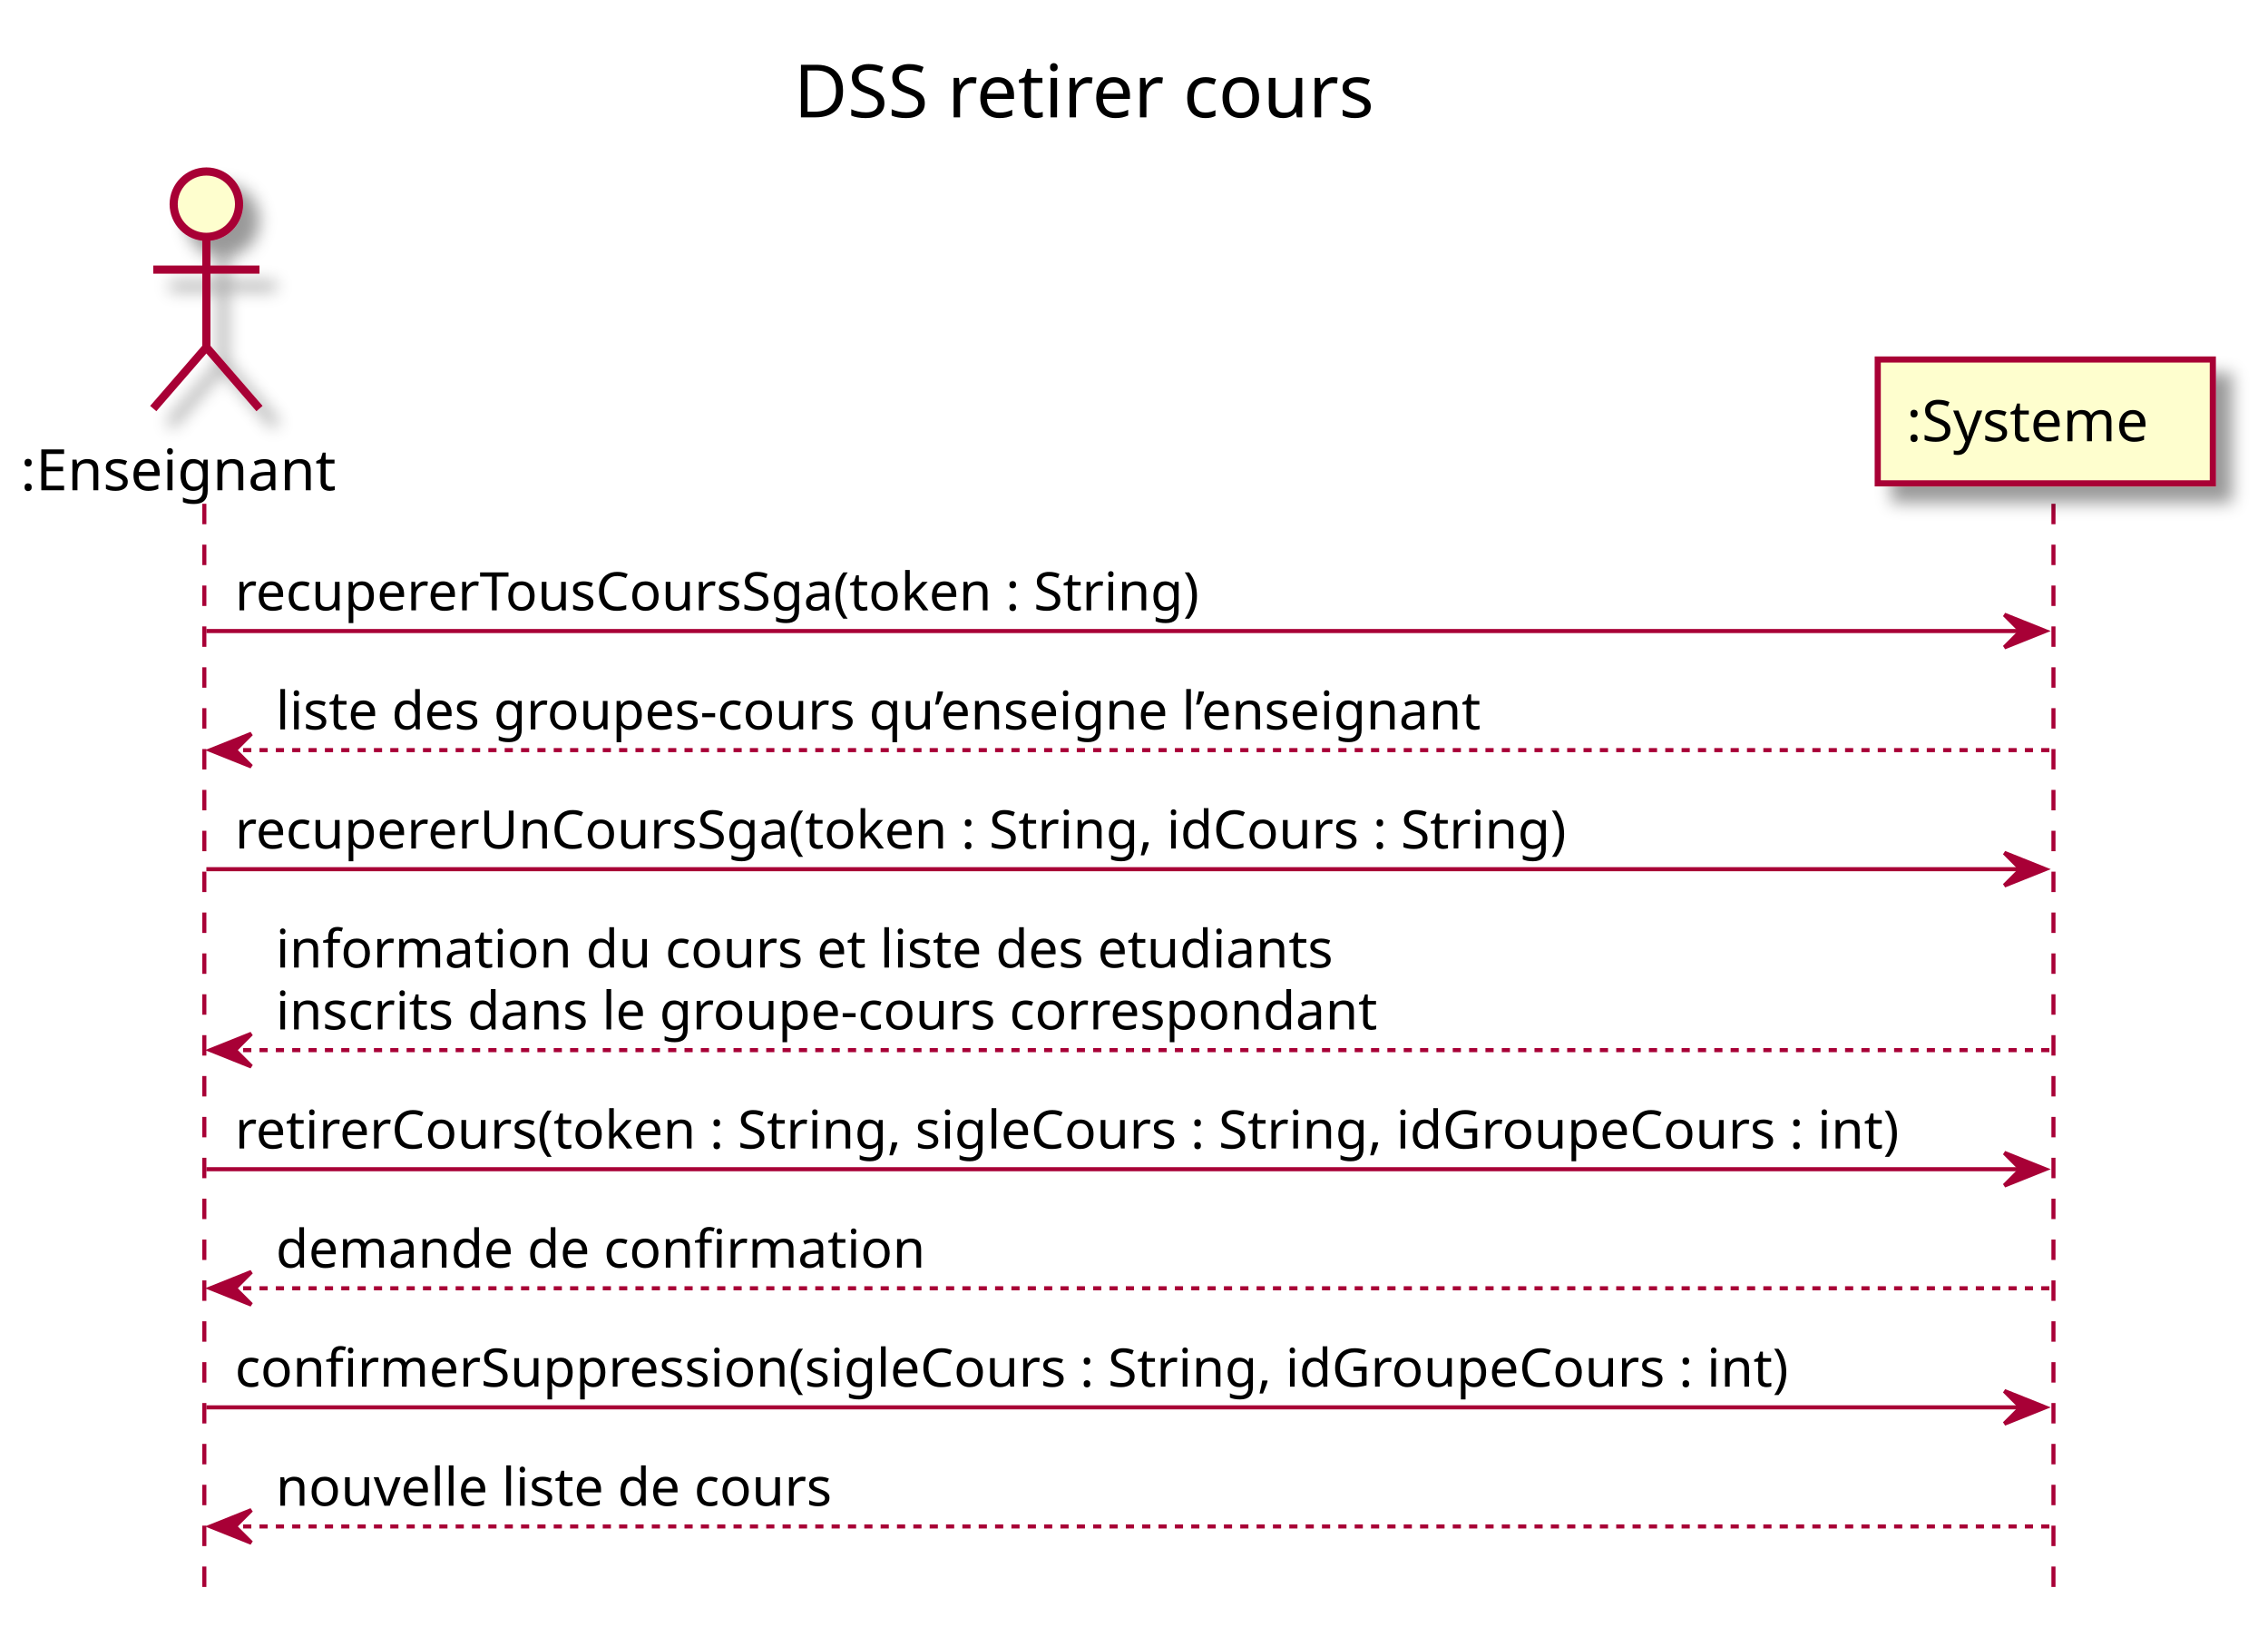
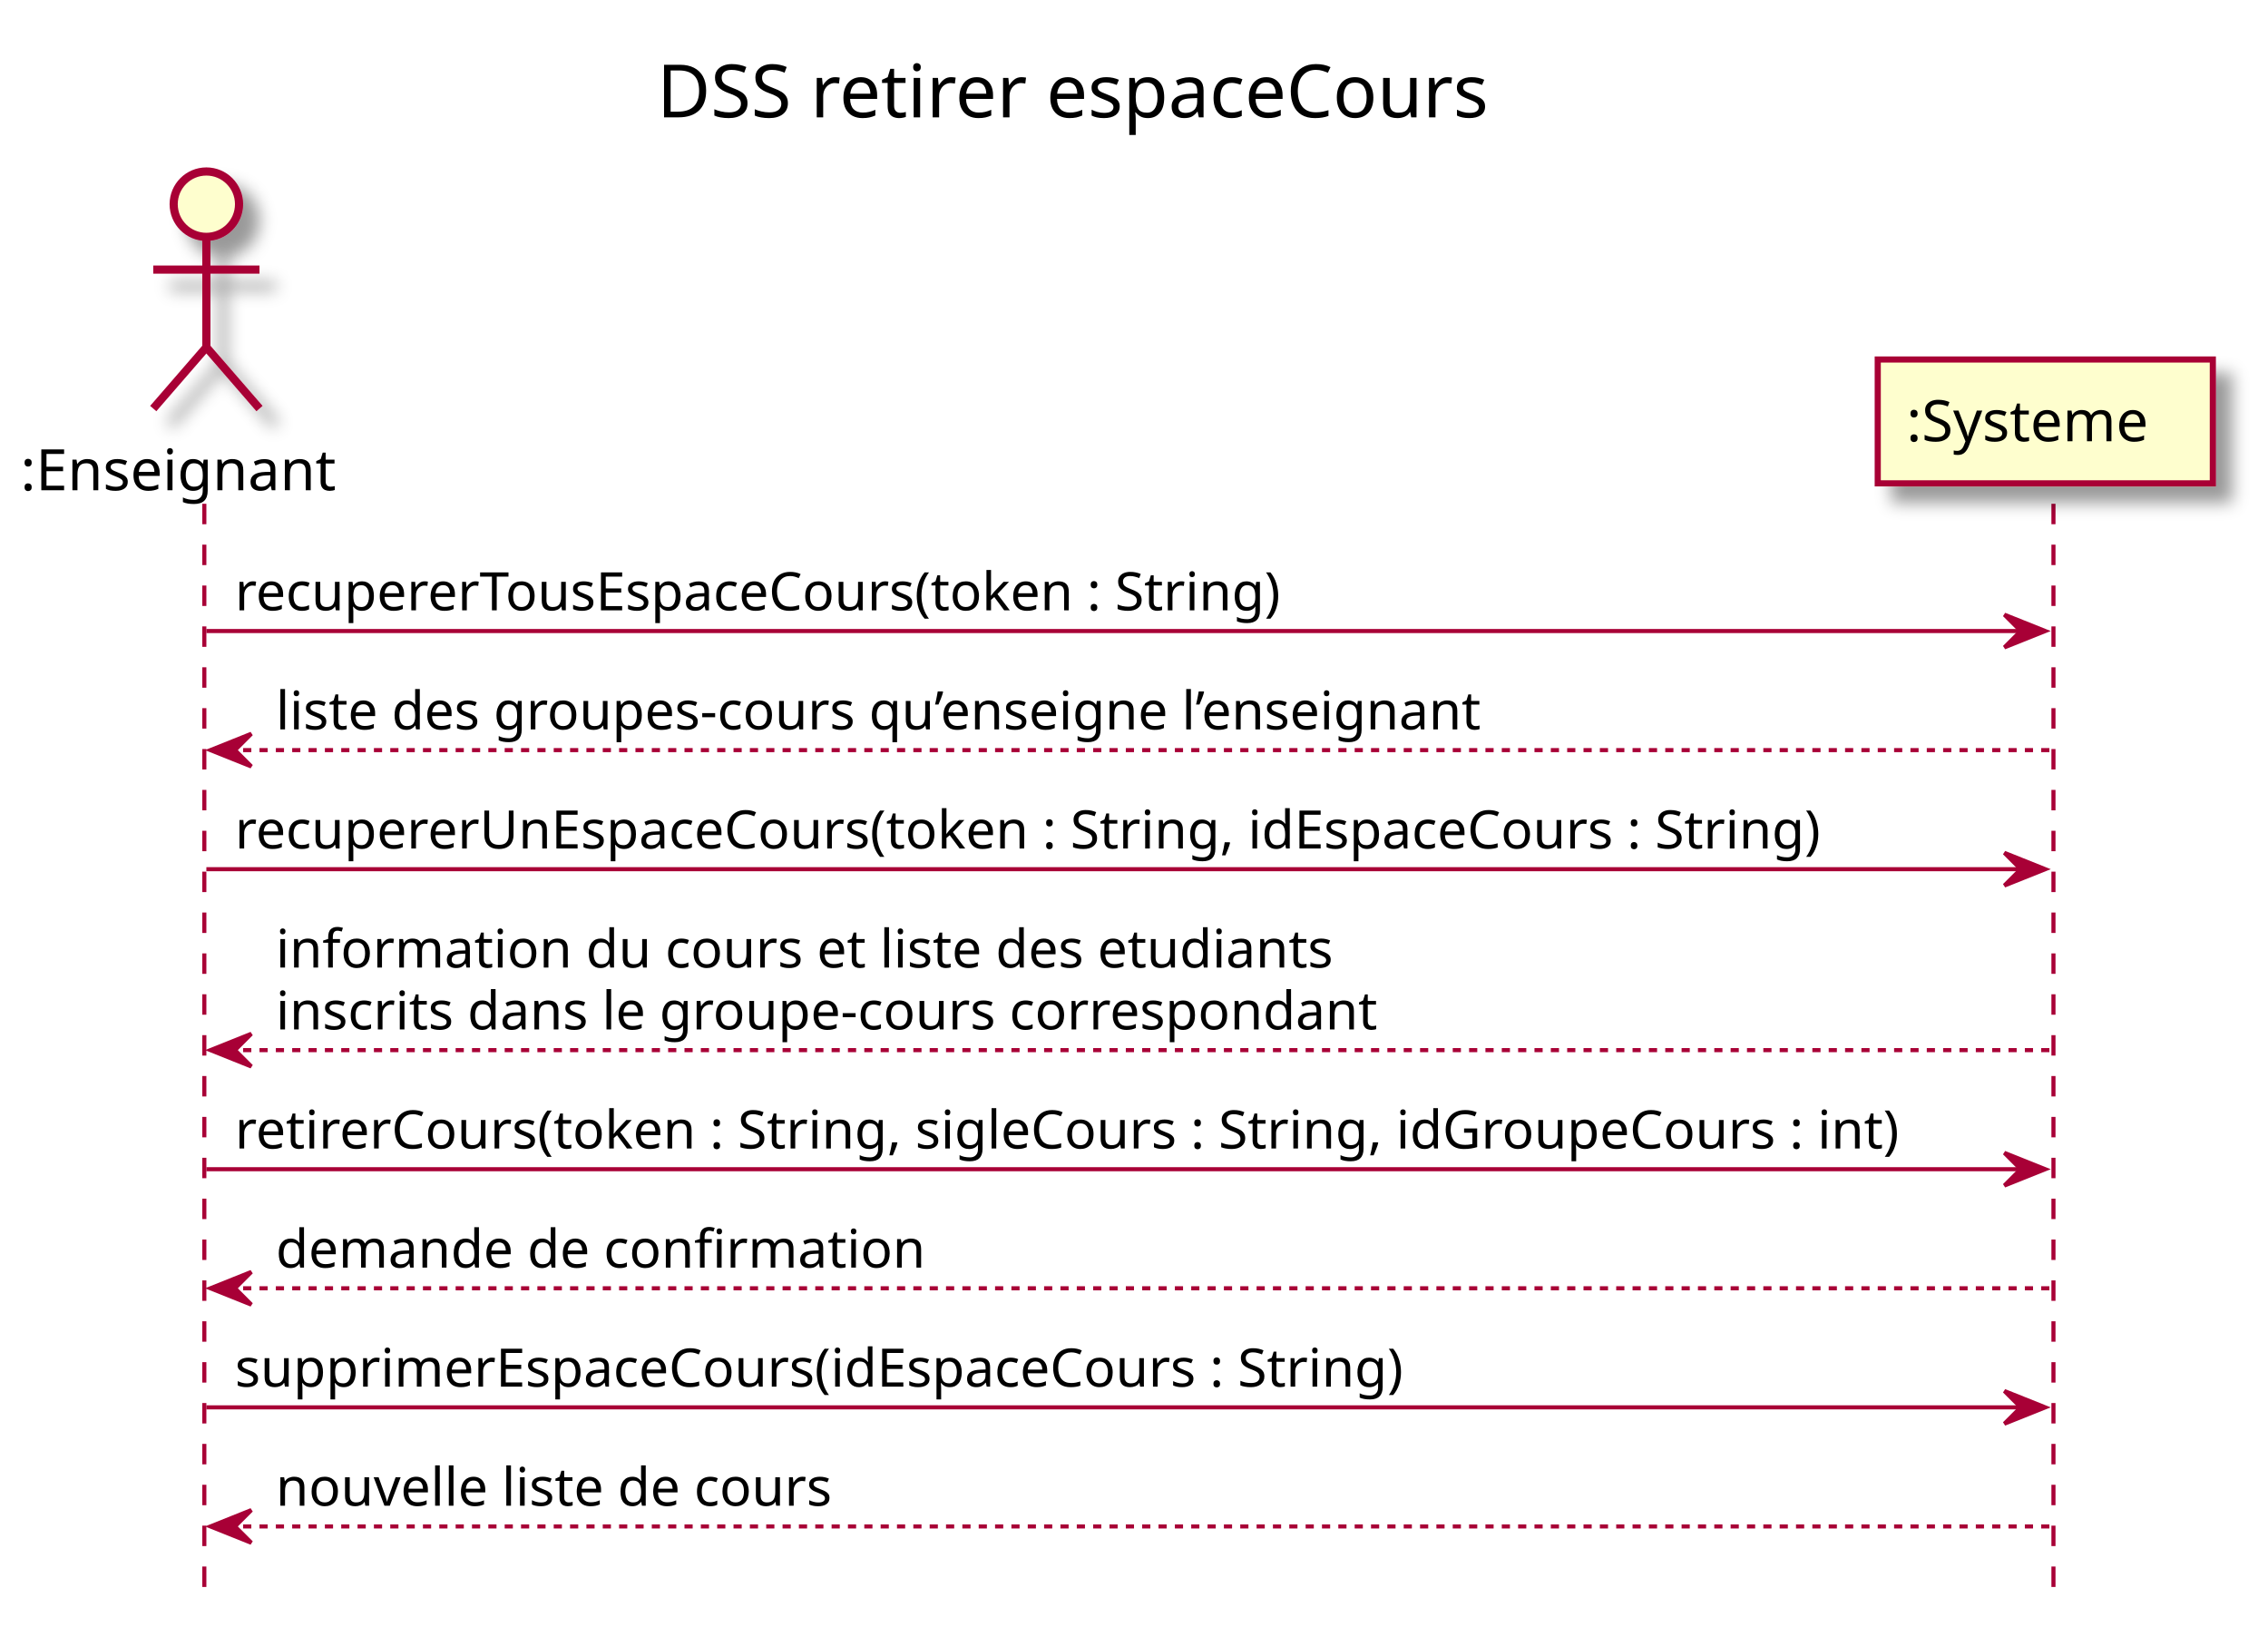
<svg xmlns="http://www.w3.org/2000/svg" contentScriptType="application/ecmascript" contentStyleType="text/css" height="398px" preserveAspectRatio="none" style="width:555px;height:398px;background:#FFFFFF;" version="1.1" viewBox="0 0 555 398" width="555px" zoomAndPan="magnify">
  <defs>
-     <filter height="300%" id="f17sxgfw2dd2j8" width="300%" x="-1" y="-1">
+     <filter height="300%" id="f1l7lbu0eo3dtw" width="300%" x="-1" y="-1">
      <feGaussianBlur result="blurOut" stdDeviation="2.0" />
      <feColorMatrix in="blurOut" result="blurOut2" type="matrix" values="0 0 0 0 0 0 0 0 0 0 0 0 0 0 0 0 0 0 .4 0" />
      <feOffset dx="4.0" dy="4.0" in="blurOut2" result="blurOut3" />
      <feBlend in="SourceGraphic" in2="blurOut3" mode="normal" />
    </filter>
  </defs>
  <g>
-     <text fill="#000000" font-family="sans-serif" font-size="18" lengthAdjust="spacing" textLength="162" x="194.25" y="28.708">DSS retirer cours</text>
+     <text fill="#000000" font-family="sans-serif" font-size="18" lengthAdjust="spacing" textLength="229" x="160.75" y="28.708">DSS retirer espaceCours</text>
    <line style="stroke:#A80036;stroke-width:1.0;stroke-dasharray:5.0,5.0;" x1="50" x2="50" y1="123.25" y2="391.445" />
    <line style="stroke:#A80036;stroke-width:1.0;stroke-dasharray:5.0,5.0;" x1="502.5" x2="502.5" y1="123.25" y2="391.445" />
    <text fill="#000000" font-family="sans-serif" font-size="14" lengthAdjust="spacing" textLength="85" x="5" y="119.948">:Enseignant</text>
-     <ellipse cx="50.5" cy="49.953" fill="#FEFECE" filter="url(#f17sxgfw2dd2j8)" rx="8" ry="8" style="stroke:#A80036;stroke-width:2.0;" />
-     <path d="M50.5,57.953 L50.5,84.953 M37.5,65.953 L63.5,65.953 M50.5,84.953 L37.5,99.953 M50.5,84.953 L63.5,99.953 " fill="none" filter="url(#f17sxgfw2dd2j8)" style="stroke:#A80036;stroke-width:2.0;" />
-     <rect fill="#FEFECE" filter="url(#f17sxgfw2dd2j8)" height="30.297" style="stroke:#A80036;stroke-width:1.5;" width="82" x="459.5" y="87.953" />
+     <ellipse cx="50.5" cy="49.953" fill="#FEFECE" filter="url(#f1l7lbu0eo3dtw)" rx="8" ry="8" style="stroke:#A80036;stroke-width:2.0;" />
+     <path d="M50.5,57.953 L50.5,84.953 M37.5,65.953 L63.5,65.953 M50.5,84.953 L37.5,99.953 M50.5,84.953 L63.5,99.953 " fill="none" filter="url(#f1l7lbu0eo3dtw)" style="stroke:#A80036;stroke-width:2.0;" />
+     <rect fill="#FEFECE" filter="url(#f1l7lbu0eo3dtw)" height="30.297" style="stroke:#A80036;stroke-width:1.5;" width="82" x="459.5" y="87.953" />
    <text fill="#000000" font-family="sans-serif" font-size="14" lengthAdjust="spacing" textLength="68" x="466.5" y="107.948">:Systeme</text>
    <polygon fill="#A80036" points="490.5,150.383,500.5,154.383,490.5,158.383,494.5,154.383" style="stroke:#A80036;stroke-width:1.0;" />
    <line style="stroke:#A80036;stroke-width:1.0;" x1="50.5" x2="496.5" y1="154.383" y2="154.383" />
-     <text fill="#000000" font-family="sans-serif" font-size="13" lengthAdjust="spacing" textLength="250" x="57.5" y="149.317">recupererTousCoursSga(token : String)</text>
+     <text fill="#000000" font-family="sans-serif" font-size="13" lengthAdjust="spacing" textLength="272" x="57.5" y="149.317">recupererTousEspaceCours(token : String)</text>
    <polygon fill="#A80036" points="61.5,179.516,51.5,183.516,61.5,187.516,57.5,183.516" style="stroke:#A80036;stroke-width:1.0;" />
    <line style="stroke:#A80036;stroke-width:1.0;stroke-dasharray:2.0,2.0;" x1="55.5" x2="501.5" y1="183.516" y2="183.516" />
    <text fill="#000000" font-family="sans-serif" font-size="13" lengthAdjust="spacing" textLength="313" x="67.5" y="178.45">liste des groupes-cours qu’enseigne l’enseignant</text>
    <polygon fill="#A80036" points="490.5,208.648,500.5,212.648,490.5,216.648,494.5,212.648" style="stroke:#A80036;stroke-width:1.0;" />
    <line style="stroke:#A80036;stroke-width:1.0;" x1="50.5" x2="496.5" y1="212.648" y2="212.648" />
-     <text fill="#000000" font-family="sans-serif" font-size="13" lengthAdjust="spacing" textLength="342" x="57.5" y="207.583">recupererUnCoursSga(token : String, idCours : String)</text>
+     <text fill="#000000" font-family="sans-serif" font-size="13" lengthAdjust="spacing" textLength="410" x="57.5" y="207.583">recupererUnEspaceCours(token : String, idEspaceCours : String)</text>
    <polygon fill="#A80036" points="61.5,252.914,51.5,256.914,61.5,260.914,57.5,256.914" style="stroke:#A80036;stroke-width:1.0;" />
    <line style="stroke:#A80036;stroke-width:1.0;stroke-dasharray:2.0,2.0;" x1="55.5" x2="501.5" y1="256.914" y2="256.914" />
    <text fill="#000000" font-family="sans-serif" font-size="13" lengthAdjust="spacing" textLength="271" x="67.5" y="236.715">information du cours et liste des etudiants</text>
    <text fill="#000000" font-family="sans-serif" font-size="13" lengthAdjust="spacing" textLength="281" x="67.5" y="251.848">inscrits dans le groupe-cours correspondant</text>
    <polygon fill="#A80036" points="490.5,282.047,500.5,286.047,490.5,290.047,494.5,286.047" style="stroke:#A80036;stroke-width:1.0;" />
    <line style="stroke:#A80036;stroke-width:1.0;" x1="50.5" x2="496.5" y1="286.047" y2="286.047" />
    <text fill="#000000" font-family="sans-serif" font-size="13" lengthAdjust="spacing" textLength="428" x="57.5" y="280.981">retirerCours(token : String, sigleCours : String, idGroupeCours : int)</text>
    <polygon fill="#A80036" points="61.5,311.18,51.5,315.18,61.5,319.18,57.5,315.18" style="stroke:#A80036;stroke-width:1.0;" />
    <line style="stroke:#A80036;stroke-width:1.0;stroke-dasharray:2.0,2.0;" x1="55.5" x2="501.5" y1="315.18" y2="315.18" />
    <text fill="#000000" font-family="sans-serif" font-size="13" lengthAdjust="spacing" textLength="166" x="67.5" y="310.114">demande de confirmation</text>
    <polygon fill="#A80036" points="490.5,340.312,500.5,344.312,490.5,348.312,494.5,344.312" style="stroke:#A80036;stroke-width:1.0;" />
    <line style="stroke:#A80036;stroke-width:1.0;" x1="50.5" x2="496.5" y1="344.312" y2="344.312" />
-     <text fill="#000000" font-family="sans-serif" font-size="13" lengthAdjust="spacing" textLength="398" x="57.5" y="339.247">confirmerSuppression(sigleCours : String, idGroupeCours : int)</text>
+     <text fill="#000000" font-family="sans-serif" font-size="13" lengthAdjust="spacing" textLength="302" x="57.5" y="339.247">supprimerEspaceCours(idEspaceCours : String)</text>
    <polygon fill="#A80036" points="61.5,369.445,51.5,373.445,61.5,377.445,57.5,373.445" style="stroke:#A80036;stroke-width:1.0;" />
    <line style="stroke:#A80036;stroke-width:1.0;stroke-dasharray:2.0,2.0;" x1="55.5" x2="501.5" y1="373.445" y2="373.445" />
    <text fill="#000000" font-family="sans-serif" font-size="13" lengthAdjust="spacing" textLength="143" x="67.5" y="368.379">nouvelle liste de cours</text>
  </g>
</svg>
